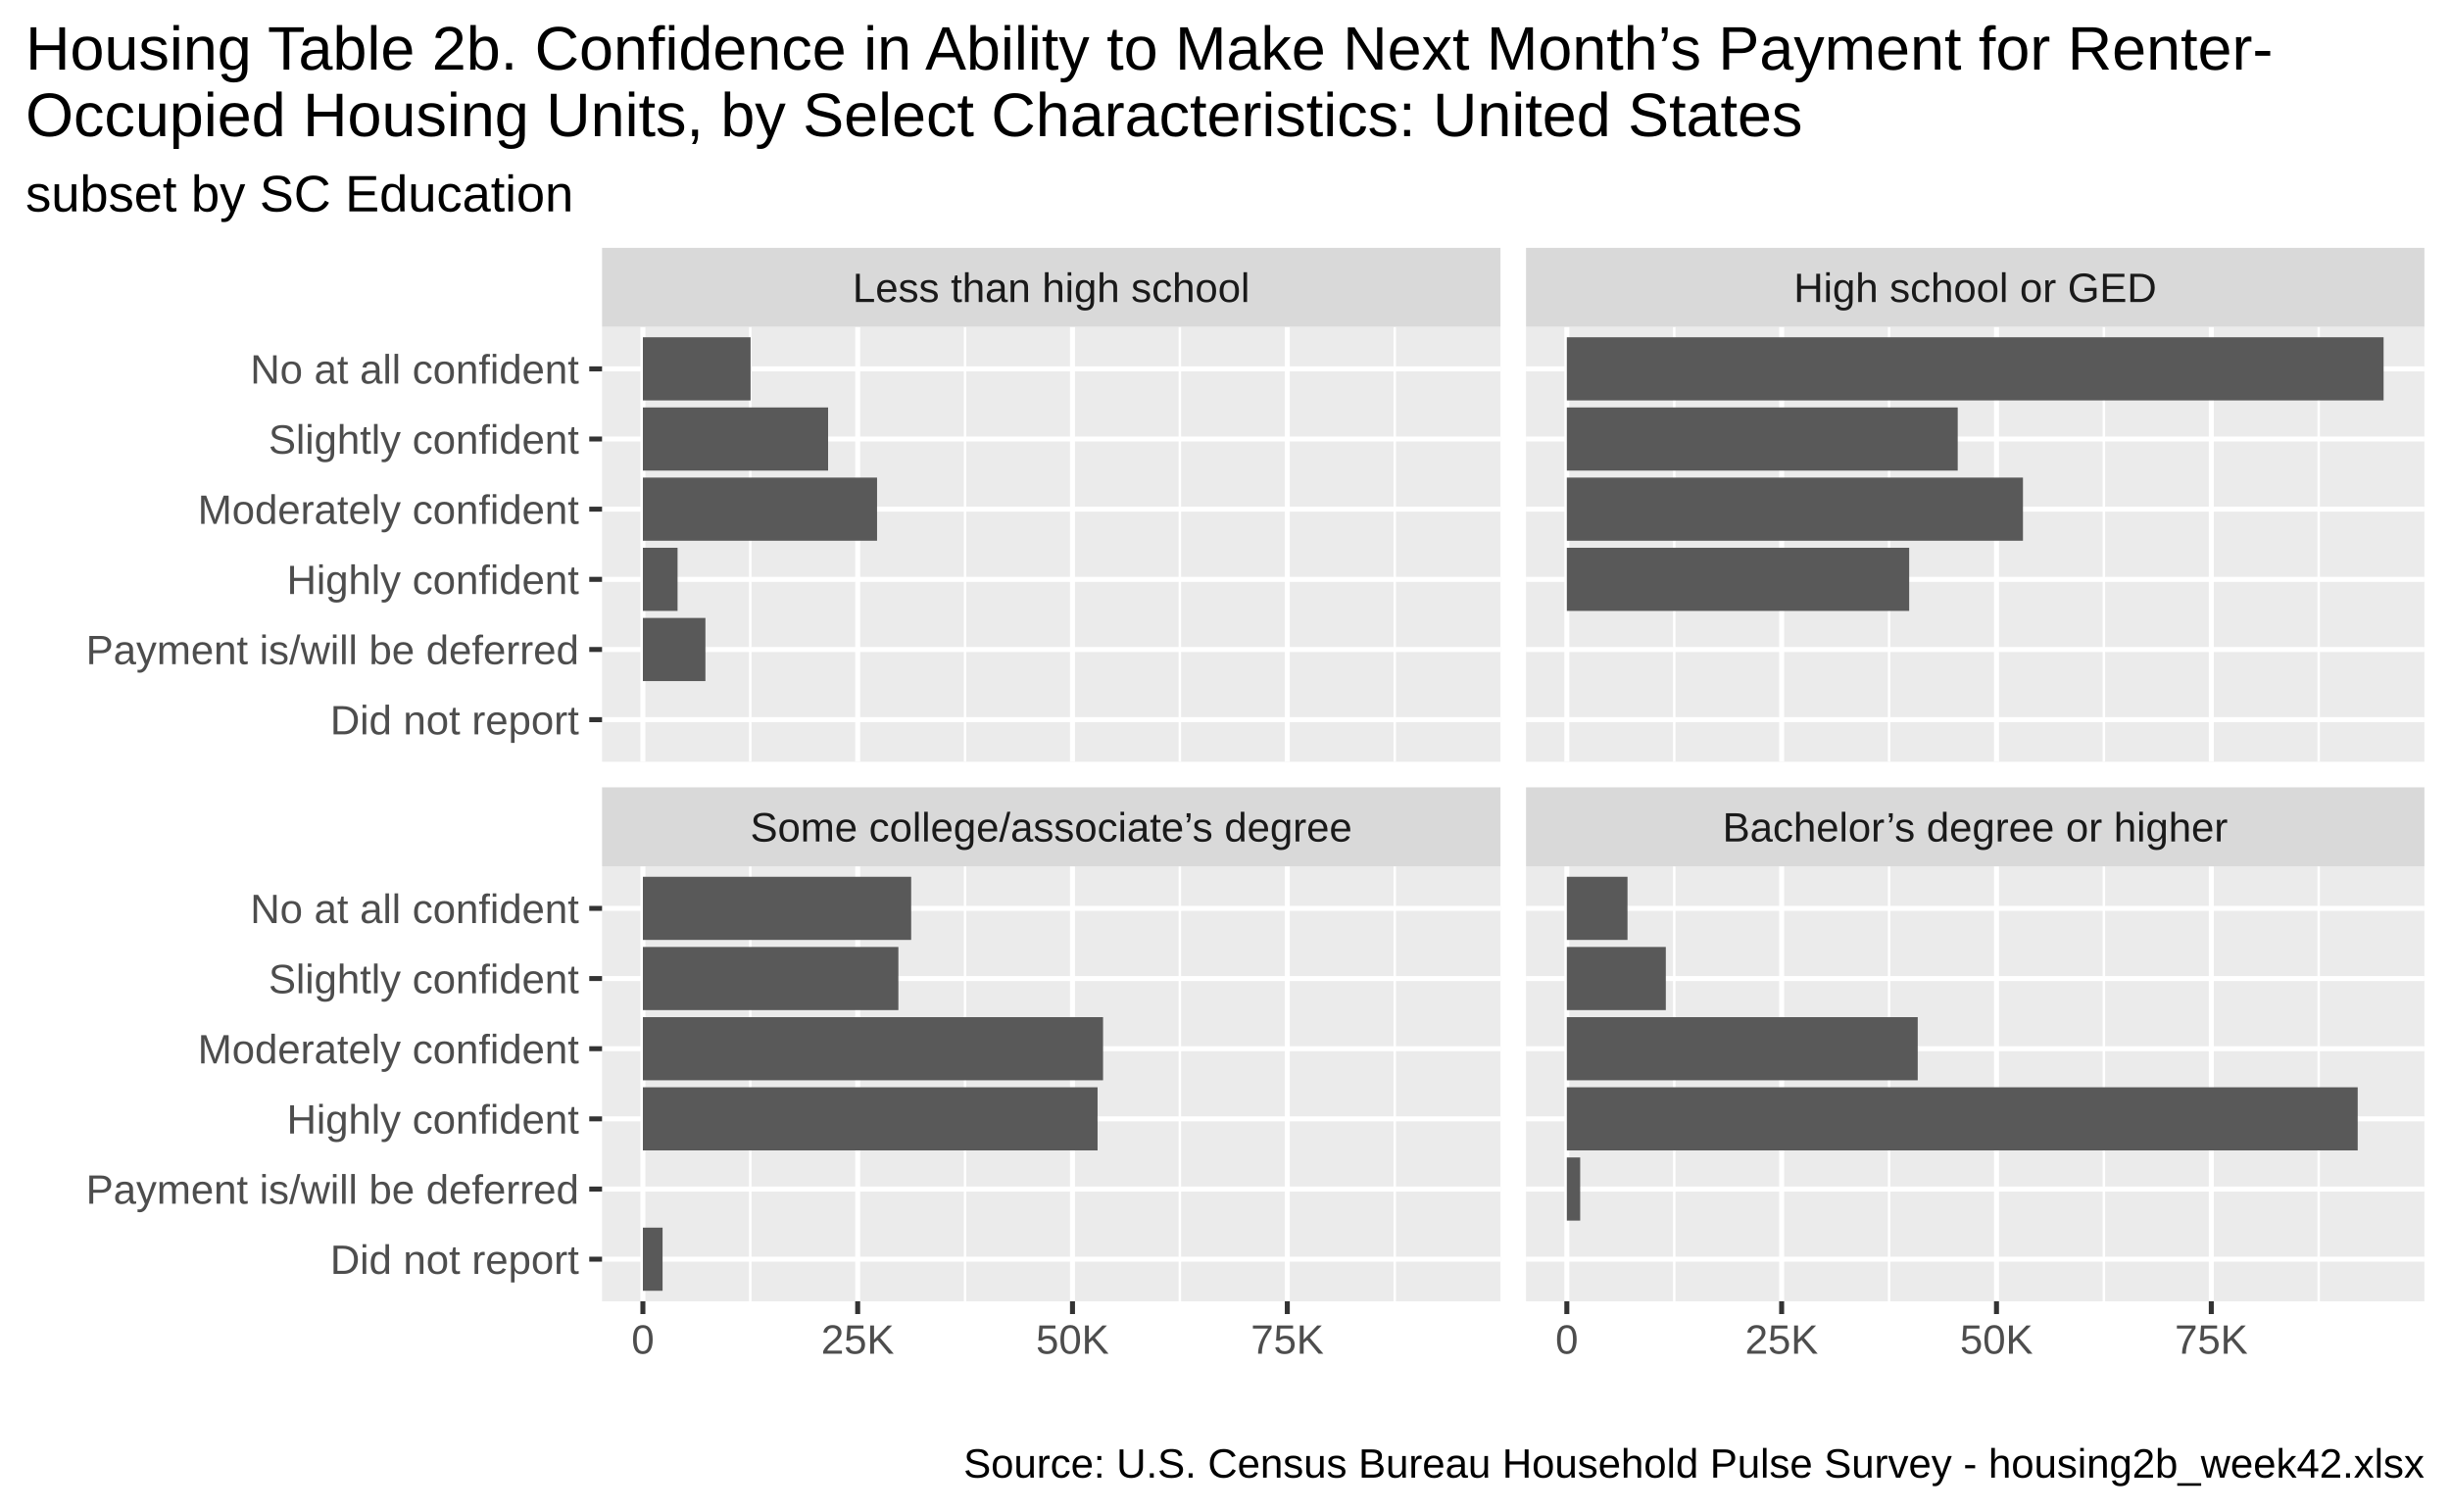
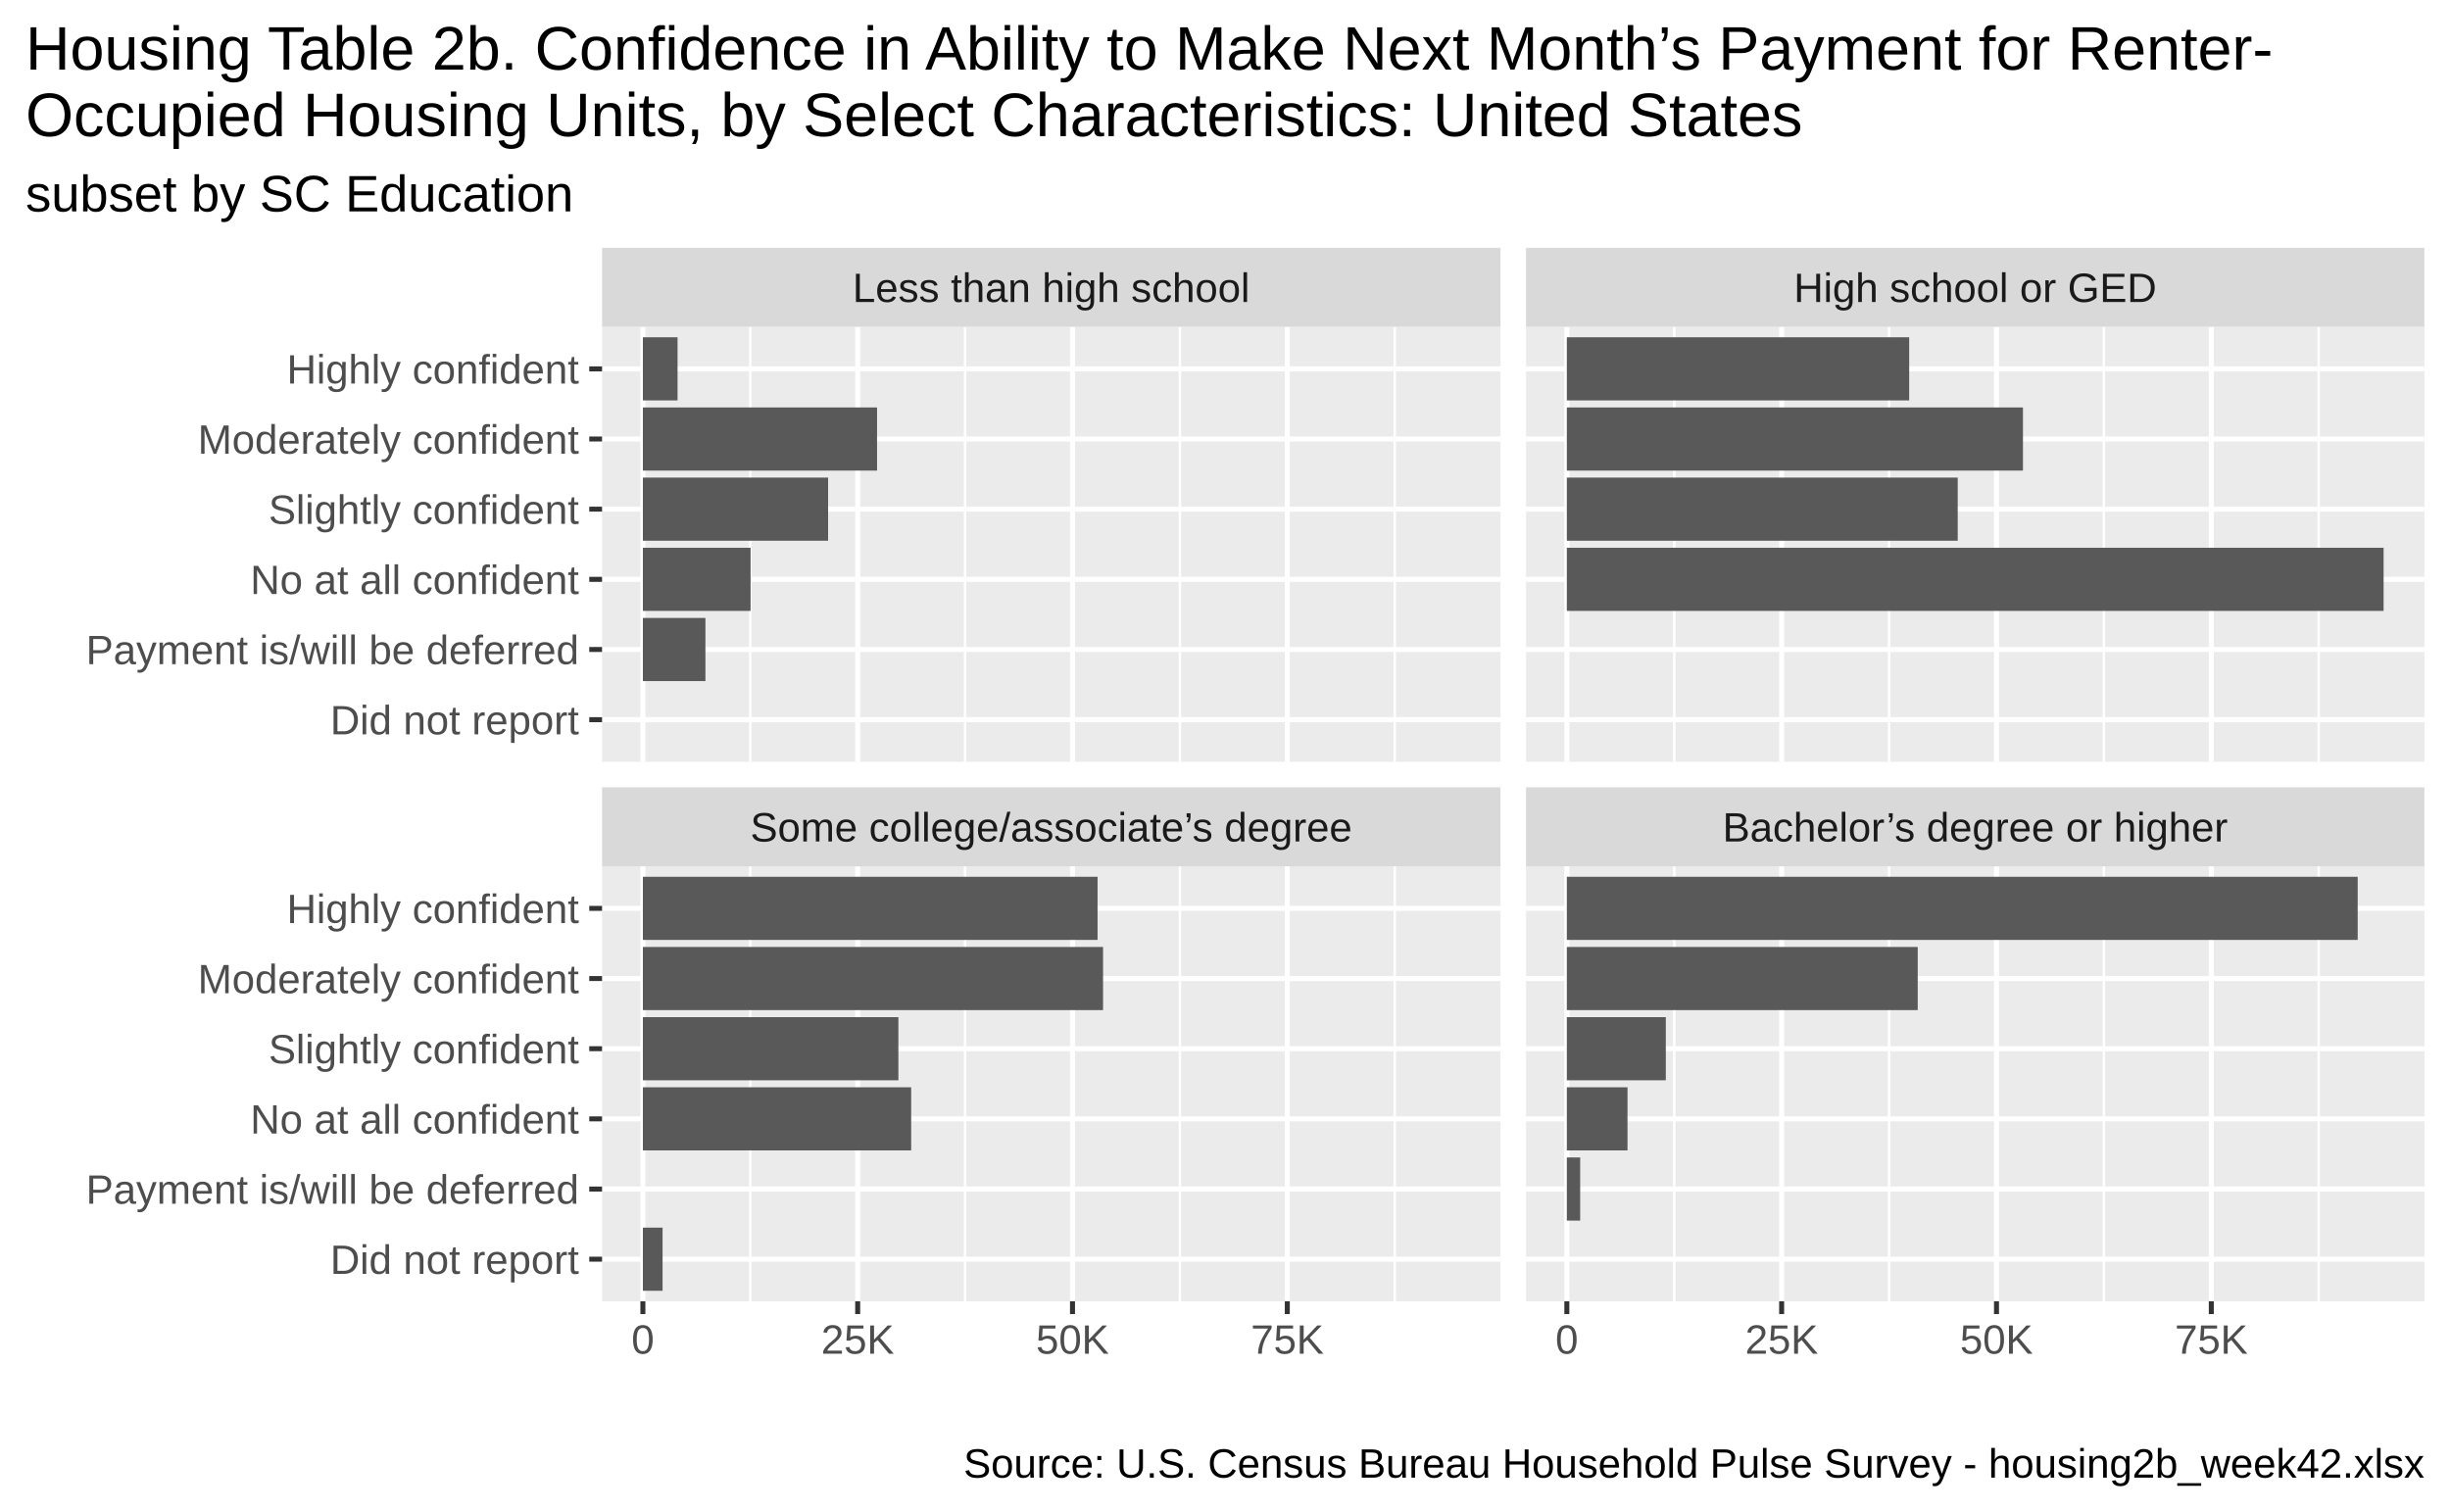
<svg xmlns="http://www.w3.org/2000/svg" class="svglite" width="525.00pt" height="324.00pt" viewBox="0 0 525.00 324.00">
  <defs>
    <style type="text/css">
    .svglite line, .svglite polyline, .svglite polygon, .svglite path, .svglite rect, .svglite circle {
      fill: none;
      stroke: #000000;
      stroke-linecap: round;
      stroke-linejoin: round;
      stroke-miterlimit: 10.00;
    }
    .svglite text {
      white-space: pre;
    }
  </style>
  </defs>
  <rect width="100%" height="100%" style="stroke: none; fill: #FFFFFF;" />
  <defs>
    <clipPath id="cpMC4wMHw1MjUuMDB8MC4wMHwzMjQuMDA=">
      <rect x="0.00" y="0.00" width="525.00" height="324.00" />
    </clipPath>
  </defs>
  <g clip-path="url(#cpMC4wMHw1MjUuMDB8MC4wMHwzMjQuMDA=)">
    <rect x="-0" y="0.00" width="525.00" height="324.00" style="stroke-width: 1.07; stroke: #FFFFFF; fill: #FFFFFF;" />
  </g>
  <defs>
    <clipPath id="cpMTI5LjAxfDMyMS41Mnw3MC4wM3wxNjMuMjU=">
      <rect x="129.01" y="70.03" width="192.52" height="93.23" />
    </clipPath>
  </defs>
  <g clip-path="url(#cpMTI5LjAxfDMyMS41Mnw3MC4wM3wxNjMuMjU=)">
    <rect x="129.01" y="70.03" width="192.52" height="93.23" style="stroke-width: 1.07; stroke: none; fill: #EBEBEB;" />
    <polyline points="160.77,163.25 160.77,70.03 " style="stroke-width: 0.53; stroke: #FFFFFF; stroke-linecap: butt;" />
    <polyline points="206.80,163.25 206.80,70.03 " style="stroke-width: 0.53; stroke: #FFFFFF; stroke-linecap: butt;" />
    <polyline points="252.83,163.25 252.83,70.03 " style="stroke-width: 0.53; stroke: #FFFFFF; stroke-linecap: butt;" />
    <polyline points="298.87,163.25 298.87,70.03 " style="stroke-width: 0.53; stroke: #FFFFFF; stroke-linecap: butt;" />
    <polyline points="129.01,154.23 321.52,154.23 " style="stroke-width: 1.07; stroke: #FFFFFF; stroke-linecap: butt;" />
    <polyline points="129.01,139.19 321.52,139.19 " style="stroke-width: 1.07; stroke: #FFFFFF; stroke-linecap: butt;" />
    <polyline points="129.01,124.16 321.52,124.16 " style="stroke-width: 1.07; stroke: #FFFFFF; stroke-linecap: butt;" />
    <polyline points="129.01,109.12 321.52,109.12 " style="stroke-width: 1.07; stroke: #FFFFFF; stroke-linecap: butt;" />
    <polyline points="129.01,94.08 321.52,94.08 " style="stroke-width: 1.07; stroke: #FFFFFF; stroke-linecap: butt;" />
    <polyline points="129.01,79.05 321.52,79.05 " style="stroke-width: 1.07; stroke: #FFFFFF; stroke-linecap: butt;" />
    <polyline points="137.76,163.25 137.76,70.03 " style="stroke-width: 1.07; stroke: #FFFFFF; stroke-linecap: butt;" />
    <polyline points="183.79,163.25 183.79,70.03 " style="stroke-width: 1.07; stroke: #FFFFFF; stroke-linecap: butt;" />
    <polyline points="229.82,163.25 229.82,70.03 " style="stroke-width: 1.07; stroke: #FFFFFF; stroke-linecap: butt;" />
    <polyline points="275.85,163.25 275.85,70.03 " style="stroke-width: 1.07; stroke: #FFFFFF; stroke-linecap: butt;" />
    <rect x="137.76" y="147.46" width="0.00" height="13.53" style="stroke-width: 1.07; stroke: none; stroke-linecap: square; stroke-linejoin: miter; fill: #595959;" />
-     <rect x="137.76" y="117.39" width="7.43" height="13.53" style="stroke-width: 1.07; stroke: none; stroke-linecap: square; stroke-linejoin: miter; fill: #595959;" />
-     <rect x="137.76" y="102.35" width="50.18" height="13.53" style="stroke-width: 1.07; stroke: none; stroke-linecap: square; stroke-linejoin: miter; fill: #595959;" />
-     <rect x="137.76" y="72.28" width="23.08" height="13.53" style="stroke-width: 1.07; stroke: none; stroke-linecap: square; stroke-linejoin: miter; fill: #595959;" />
+     <rect x="137.76" y="72.28" width="7.43" height="13.53" style="stroke-width: 1.07; stroke: none; stroke-linecap: square; stroke-linejoin: miter; fill: #595959;" />
+     <rect x="137.76" y="87.32" width="50.18" height="13.53" style="stroke-width: 1.07; stroke: none; stroke-linecap: square; stroke-linejoin: miter; fill: #595959;" />
+     <rect x="137.76" y="117.39" width="23.08" height="13.53" style="stroke-width: 1.07; stroke: none; stroke-linecap: square; stroke-linejoin: miter; fill: #595959;" />
    <rect x="137.76" y="132.43" width="13.40" height="13.53" style="stroke-width: 1.07; stroke: none; stroke-linecap: square; stroke-linejoin: miter; fill: #595959;" />
-     <rect x="137.76" y="87.32" width="39.69" height="13.53" style="stroke-width: 1.07; stroke: none; stroke-linecap: square; stroke-linejoin: miter; fill: #595959;" />
+     <rect x="137.76" y="102.35" width="39.69" height="13.53" style="stroke-width: 1.07; stroke: none; stroke-linecap: square; stroke-linejoin: miter; fill: #595959;" />
  </g>
  <g clip-path="url(#cpMC4wMHw1MjUuMDB8MC4wMHwzMjQuMDA=)">
</g>
  <defs>
    <clipPath id="cpMTI5LjAxfDMyMS41MnwxODUuNjV8Mjc4Ljg3">
      <rect x="129.01" y="185.65" width="192.52" height="93.23" />
    </clipPath>
  </defs>
  <g clip-path="url(#cpMTI5LjAxfDMyMS41MnwxODUuNjV8Mjc4Ljg3)">
    <rect x="129.01" y="185.65" width="192.52" height="93.23" style="stroke-width: 1.07; stroke: none; fill: #EBEBEB;" />
    <polyline points="160.77,278.87 160.77,185.65 " style="stroke-width: 0.53; stroke: #FFFFFF; stroke-linecap: butt;" />
    <polyline points="206.80,278.87 206.80,185.65 " style="stroke-width: 0.53; stroke: #FFFFFF; stroke-linecap: butt;" />
    <polyline points="252.83,278.87 252.83,185.65 " style="stroke-width: 0.53; stroke: #FFFFFF; stroke-linecap: butt;" />
    <polyline points="298.87,278.87 298.87,185.65 " style="stroke-width: 0.53; stroke: #FFFFFF; stroke-linecap: butt;" />
    <polyline points="129.01,269.85 321.52,269.85 " style="stroke-width: 1.07; stroke: #FFFFFF; stroke-linecap: butt;" />
    <polyline points="129.01,254.82 321.52,254.82 " style="stroke-width: 1.07; stroke: #FFFFFF; stroke-linecap: butt;" />
    <polyline points="129.01,239.78 321.52,239.78 " style="stroke-width: 1.07; stroke: #FFFFFF; stroke-linecap: butt;" />
    <polyline points="129.01,224.74 321.52,224.74 " style="stroke-width: 1.07; stroke: #FFFFFF; stroke-linecap: butt;" />
    <polyline points="129.01,209.71 321.52,209.71 " style="stroke-width: 1.07; stroke: #FFFFFF; stroke-linecap: butt;" />
    <polyline points="129.01,194.67 321.52,194.67 " style="stroke-width: 1.07; stroke: #FFFFFF; stroke-linecap: butt;" />
    <polyline points="137.76,278.87 137.76,185.65 " style="stroke-width: 1.07; stroke: #FFFFFF; stroke-linecap: butt;" />
    <polyline points="183.79,278.87 183.79,185.65 " style="stroke-width: 1.07; stroke: #FFFFFF; stroke-linecap: butt;" />
    <polyline points="229.82,278.87 229.82,185.65 " style="stroke-width: 1.07; stroke: #FFFFFF; stroke-linecap: butt;" />
    <polyline points="275.85,278.87 275.85,185.65 " style="stroke-width: 1.07; stroke: #FFFFFF; stroke-linecap: butt;" />
    <rect x="137.76" y="263.09" width="4.22" height="13.53" style="stroke-width: 1.07; stroke: none; stroke-linecap: square; stroke-linejoin: miter; fill: #595959;" />
-     <rect x="137.76" y="233.01" width="97.43" height="13.53" style="stroke-width: 1.07; stroke: none; stroke-linecap: square; stroke-linejoin: miter; fill: #595959;" />
-     <rect x="137.76" y="217.98" width="98.61" height="13.53" style="stroke-width: 1.07; stroke: none; stroke-linecap: square; stroke-linejoin: miter; fill: #595959;" />
-     <rect x="137.76" y="187.90" width="57.49" height="13.53" style="stroke-width: 1.07; stroke: none; stroke-linecap: square; stroke-linejoin: miter; fill: #595959;" />
+     <rect x="137.76" y="187.90" width="97.43" height="13.53" style="stroke-width: 1.07; stroke: none; stroke-linecap: square; stroke-linejoin: miter; fill: #595959;" />
+     <rect x="137.76" y="202.94" width="98.61" height="13.53" style="stroke-width: 1.07; stroke: none; stroke-linecap: square; stroke-linejoin: miter; fill: #595959;" />
+     <rect x="137.76" y="233.01" width="57.49" height="13.53" style="stroke-width: 1.07; stroke: none; stroke-linecap: square; stroke-linejoin: miter; fill: #595959;" />
    <rect x="137.76" y="248.05" width="0.00" height="13.53" style="stroke-width: 1.07; stroke: none; stroke-linecap: square; stroke-linejoin: miter; fill: #595959;" />
-     <rect x="137.76" y="202.94" width="54.75" height="13.53" style="stroke-width: 1.07; stroke: none; stroke-linecap: square; stroke-linejoin: miter; fill: #595959;" />
+     <rect x="137.76" y="217.98" width="54.75" height="13.53" style="stroke-width: 1.07; stroke: none; stroke-linecap: square; stroke-linejoin: miter; fill: #595959;" />
  </g>
  <g clip-path="url(#cpMC4wMHw1MjUuMDB8MC4wMHwzMjQuMDA=)">
</g>
  <defs>
    <clipPath id="cpMzI3LjAwfDUxOS41Mnw3MC4wM3wxNjMuMjU=">
      <rect x="327.00" y="70.03" width="192.52" height="93.23" />
    </clipPath>
  </defs>
  <g clip-path="url(#cpMzI3LjAwfDUxOS41Mnw3MC4wM3wxNjMuMjU=)">
    <rect x="327.00" y="70.03" width="192.52" height="93.23" style="stroke-width: 1.07; stroke: none; fill: #EBEBEB;" />
    <polyline points="358.77,163.25 358.77,70.03 " style="stroke-width: 0.53; stroke: #FFFFFF; stroke-linecap: butt;" />
    <polyline points="404.80,163.25 404.80,70.03 " style="stroke-width: 0.53; stroke: #FFFFFF; stroke-linecap: butt;" />
    <polyline points="450.83,163.25 450.83,70.03 " style="stroke-width: 0.53; stroke: #FFFFFF; stroke-linecap: butt;" />
    <polyline points="496.86,163.25 496.86,70.03 " style="stroke-width: 0.53; stroke: #FFFFFF; stroke-linecap: butt;" />
    <polyline points="327.00,154.23 519.52,154.23 " style="stroke-width: 1.07; stroke: #FFFFFF; stroke-linecap: butt;" />
    <polyline points="327.00,139.19 519.52,139.19 " style="stroke-width: 1.07; stroke: #FFFFFF; stroke-linecap: butt;" />
    <polyline points="327.00,124.16 519.52,124.16 " style="stroke-width: 1.07; stroke: #FFFFFF; stroke-linecap: butt;" />
    <polyline points="327.00,109.12 519.52,109.12 " style="stroke-width: 1.07; stroke: #FFFFFF; stroke-linecap: butt;" />
    <polyline points="327.00,94.08 519.52,94.08 " style="stroke-width: 1.07; stroke: #FFFFFF; stroke-linecap: butt;" />
    <polyline points="327.00,79.05 519.52,79.05 " style="stroke-width: 1.07; stroke: #FFFFFF; stroke-linecap: butt;" />
    <polyline points="335.75,163.25 335.75,70.03 " style="stroke-width: 1.07; stroke: #FFFFFF; stroke-linecap: butt;" />
    <polyline points="381.78,163.25 381.78,70.03 " style="stroke-width: 1.07; stroke: #FFFFFF; stroke-linecap: butt;" />
    <polyline points="427.82,163.25 427.82,70.03 " style="stroke-width: 1.07; stroke: #FFFFFF; stroke-linecap: butt;" />
    <polyline points="473.85,163.25 473.85,70.03 " style="stroke-width: 1.07; stroke: #FFFFFF; stroke-linecap: butt;" />
    <rect x="335.75" y="147.46" width="0.00" height="13.53" style="stroke-width: 1.07; stroke: none; stroke-linecap: square; stroke-linejoin: miter; fill: #595959;" />
-     <rect x="335.75" y="117.39" width="73.36" height="13.53" style="stroke-width: 1.07; stroke: none; stroke-linecap: square; stroke-linejoin: miter; fill: #595959;" />
-     <rect x="335.75" y="102.35" width="97.74" height="13.53" style="stroke-width: 1.07; stroke: none; stroke-linecap: square; stroke-linejoin: miter; fill: #595959;" />
-     <rect x="335.75" y="72.28" width="175.02" height="13.53" style="stroke-width: 1.07; stroke: none; stroke-linecap: square; stroke-linejoin: miter; fill: #595959;" />
+     <rect x="335.75" y="72.28" width="73.36" height="13.53" style="stroke-width: 1.07; stroke: none; stroke-linecap: square; stroke-linejoin: miter; fill: #595959;" />
+     <rect x="335.75" y="87.32" width="97.74" height="13.53" style="stroke-width: 1.07; stroke: none; stroke-linecap: square; stroke-linejoin: miter; fill: #595959;" />
+     <rect x="335.75" y="117.39" width="175.02" height="13.53" style="stroke-width: 1.07; stroke: none; stroke-linecap: square; stroke-linejoin: miter; fill: #595959;" />
    <rect x="335.75" y="132.43" width="0.00" height="13.53" style="stroke-width: 1.07; stroke: none; stroke-linecap: square; stroke-linejoin: miter; fill: #595959;" />
-     <rect x="335.75" y="87.32" width="83.76" height="13.53" style="stroke-width: 1.07; stroke: none; stroke-linecap: square; stroke-linejoin: miter; fill: #595959;" />
+     <rect x="335.75" y="102.35" width="83.76" height="13.53" style="stroke-width: 1.07; stroke: none; stroke-linecap: square; stroke-linejoin: miter; fill: #595959;" />
  </g>
  <g clip-path="url(#cpMC4wMHw1MjUuMDB8MC4wMHwzMjQuMDA=)">
</g>
  <defs>
    <clipPath id="cpMzI3LjAwfDUxOS41MnwxODUuNjV8Mjc4Ljg3">
      <rect x="327.00" y="185.65" width="192.52" height="93.23" />
    </clipPath>
  </defs>
  <g clip-path="url(#cpMzI3LjAwfDUxOS41MnwxODUuNjV8Mjc4Ljg3)">
    <rect x="327.00" y="185.65" width="192.52" height="93.23" style="stroke-width: 1.07; stroke: none; fill: #EBEBEB;" />
    <polyline points="358.77,278.87 358.77,185.65 " style="stroke-width: 0.53; stroke: #FFFFFF; stroke-linecap: butt;" />
    <polyline points="404.80,278.87 404.80,185.65 " style="stroke-width: 0.53; stroke: #FFFFFF; stroke-linecap: butt;" />
    <polyline points="450.83,278.87 450.83,185.65 " style="stroke-width: 0.53; stroke: #FFFFFF; stroke-linecap: butt;" />
    <polyline points="496.86,278.87 496.86,185.65 " style="stroke-width: 0.53; stroke: #FFFFFF; stroke-linecap: butt;" />
    <polyline points="327.00,269.85 519.52,269.85 " style="stroke-width: 1.07; stroke: #FFFFFF; stroke-linecap: butt;" />
    <polyline points="327.00,254.82 519.52,254.82 " style="stroke-width: 1.07; stroke: #FFFFFF; stroke-linecap: butt;" />
    <polyline points="327.00,239.78 519.52,239.78 " style="stroke-width: 1.07; stroke: #FFFFFF; stroke-linecap: butt;" />
    <polyline points="327.00,224.74 519.52,224.74 " style="stroke-width: 1.07; stroke: #FFFFFF; stroke-linecap: butt;" />
    <polyline points="327.00,209.71 519.52,209.71 " style="stroke-width: 1.07; stroke: #FFFFFF; stroke-linecap: butt;" />
    <polyline points="327.00,194.67 519.52,194.67 " style="stroke-width: 1.07; stroke: #FFFFFF; stroke-linecap: butt;" />
    <polyline points="335.75,278.87 335.75,185.65 " style="stroke-width: 1.07; stroke: #FFFFFF; stroke-linecap: butt;" />
    <polyline points="381.78,278.87 381.78,185.65 " style="stroke-width: 1.07; stroke: #FFFFFF; stroke-linecap: butt;" />
    <polyline points="427.82,278.87 427.82,185.65 " style="stroke-width: 1.07; stroke: #FFFFFF; stroke-linecap: butt;" />
    <polyline points="473.85,278.87 473.85,185.65 " style="stroke-width: 1.07; stroke: #FFFFFF; stroke-linecap: butt;" />
    <rect x="335.75" y="263.09" width="0.00" height="13.53" style="stroke-width: 1.07; stroke: none; stroke-linecap: square; stroke-linejoin: miter; fill: #595959;" />
-     <rect x="335.75" y="233.01" width="169.47" height="13.53" style="stroke-width: 1.07; stroke: none; stroke-linecap: square; stroke-linejoin: miter; fill: #595959;" />
-     <rect x="335.75" y="217.98" width="75.19" height="13.53" style="stroke-width: 1.07; stroke: none; stroke-linecap: square; stroke-linejoin: miter; fill: #595959;" />
-     <rect x="335.75" y="187.90" width="13.00" height="13.53" style="stroke-width: 1.07; stroke: none; stroke-linecap: square; stroke-linejoin: miter; fill: #595959;" />
+     <rect x="335.75" y="187.90" width="169.47" height="13.53" style="stroke-width: 1.07; stroke: none; stroke-linecap: square; stroke-linejoin: miter; fill: #595959;" />
+     <rect x="335.75" y="202.94" width="75.19" height="13.53" style="stroke-width: 1.07; stroke: none; stroke-linecap: square; stroke-linejoin: miter; fill: #595959;" />
+     <rect x="335.75" y="233.01" width="13.00" height="13.53" style="stroke-width: 1.07; stroke: none; stroke-linecap: square; stroke-linejoin: miter; fill: #595959;" />
    <rect x="335.75" y="248.05" width="2.86" height="13.53" style="stroke-width: 1.07; stroke: none; stroke-linecap: square; stroke-linejoin: miter; fill: #595959;" />
-     <rect x="335.75" y="202.94" width="21.21" height="13.53" style="stroke-width: 1.07; stroke: none; stroke-linecap: square; stroke-linejoin: miter; fill: #595959;" />
+     <rect x="335.75" y="217.98" width="21.21" height="13.53" style="stroke-width: 1.07; stroke: none; stroke-linecap: square; stroke-linejoin: miter; fill: #595959;" />
  </g>
  <g clip-path="url(#cpMC4wMHw1MjUuMDB8MC4wMHwzMjQuMDA=)">
</g>
  <defs>
    <clipPath id="cpMTI5LjAxfDMyMS41MnwxNjguNzN8MTg1LjY1">
      <rect x="129.01" y="168.73" width="192.52" height="16.92" />
    </clipPath>
  </defs>
  <g clip-path="url(#cpMTI5LjAxfDMyMS41MnwxNjguNzN8MTg1LjY1)">
    <rect x="129.01" y="168.73" width="192.52" height="16.92" style="stroke-width: 1.07; stroke: none; fill: #D9D9D9;" />
    <text x="225.26" y="180.34" text-anchor="middle" style="font-size: 8.80px;fill: #1A1A1A; font-family: &quot;Arial&quot;;" textLength="129.00px" lengthAdjust="spacingAndGlyphs">Some college/associate’s degree</text>
  </g>
  <g clip-path="url(#cpMC4wMHw1MjUuMDB8MC4wMHwzMjQuMDA=)">
</g>
  <defs>
    <clipPath id="cpMzI3LjAwfDUxOS41MnwxNjguNzN8MTg1LjY1">
      <rect x="327.00" y="168.73" width="192.52" height="16.92" />
    </clipPath>
  </defs>
  <g clip-path="url(#cpMzI3LjAwfDUxOS41MnwxNjguNzN8MTg1LjY1)">
    <rect x="327.00" y="168.73" width="192.52" height="16.92" style="stroke-width: 1.07; stroke: none; fill: #D9D9D9;" />
    <text x="423.26" y="180.34" text-anchor="middle" style="font-size: 8.80px;fill: #1A1A1A; font-family: &quot;Arial&quot;;" textLength="108.30px" lengthAdjust="spacingAndGlyphs">Bachelor’s degree or higher</text>
  </g>
  <g clip-path="url(#cpMC4wMHw1MjUuMDB8MC4wMHwzMjQuMDA=)">
</g>
  <defs>
    <clipPath id="cpMTI5LjAxfDMyMS41Mnw1My4xMXw3MC4wMw==">
      <rect x="129.01" y="53.11" width="192.52" height="16.92" />
    </clipPath>
  </defs>
  <g clip-path="url(#cpMTI5LjAxfDMyMS41Mnw1My4xMXw3MC4wMw==)">
    <rect x="129.01" y="53.11" width="192.52" height="16.92" style="stroke-width: 1.07; stroke: none; fill: #D9D9D9;" />
    <text x="225.26" y="64.72" text-anchor="middle" style="font-size: 8.80px;fill: #1A1A1A; font-family: &quot;Arial&quot;;" textLength="85.15px" lengthAdjust="spacingAndGlyphs">Less than high school</text>
  </g>
  <g clip-path="url(#cpMC4wMHw1MjUuMDB8MC4wMHwzMjQuMDA=)">
</g>
  <defs>
    <clipPath id="cpMzI3LjAwfDUxOS41Mnw1My4xMXw3MC4wMw==">
      <rect x="327.00" y="53.11" width="192.52" height="16.92" />
    </clipPath>
  </defs>
  <g clip-path="url(#cpMzI3LjAwfDUxOS41Mnw1My4xMXw3MC4wMw==)">
    <rect x="327.00" y="53.11" width="192.52" height="16.92" style="stroke-width: 1.07; stroke: none; fill: #D9D9D9;" />
    <text x="423.26" y="64.72" text-anchor="middle" style="font-size: 8.80px;fill: #1A1A1A; font-family: &quot;Arial&quot;;" textLength="77.77px" lengthAdjust="spacingAndGlyphs">High school or GED</text>
  </g>
  <g clip-path="url(#cpMC4wMHw1MjUuMDB8MC4wMHwzMjQuMDA=)">
    <polyline points="137.76,281.61 137.76,278.87 " style="stroke-width: 1.07; stroke: #333333; stroke-linecap: butt;" />
    <polyline points="183.79,281.61 183.79,278.87 " style="stroke-width: 1.07; stroke: #333333; stroke-linecap: butt;" />
    <polyline points="229.82,281.61 229.82,278.87 " style="stroke-width: 1.07; stroke: #333333; stroke-linecap: butt;" />
    <polyline points="275.85,281.61 275.85,278.87 " style="stroke-width: 1.07; stroke: #333333; stroke-linecap: butt;" />
    <text x="137.76" y="290.11" text-anchor="middle" style="font-size: 8.80px;fill: #4D4D4D; font-family: &quot;Arial&quot;;" textLength="4.90px" lengthAdjust="spacingAndGlyphs">0</text>
    <text x="183.79" y="290.11" text-anchor="middle" style="font-size: 8.80px;fill: #4D4D4D; font-family: &quot;Arial&quot;;" textLength="15.66px" lengthAdjust="spacingAndGlyphs">25K</text>
    <text x="229.82" y="290.11" text-anchor="middle" style="font-size: 8.80px;fill: #4D4D4D; font-family: &quot;Arial&quot;;" textLength="15.66px" lengthAdjust="spacingAndGlyphs">50K</text>
    <text x="275.85" y="290.11" text-anchor="middle" style="font-size: 8.80px;fill: #4D4D4D; font-family: &quot;Arial&quot;;" textLength="15.66px" lengthAdjust="spacingAndGlyphs">75K</text>
    <polyline points="335.75,281.61 335.75,278.87 " style="stroke-width: 1.07; stroke: #333333; stroke-linecap: butt;" />
    <polyline points="381.78,281.61 381.78,278.87 " style="stroke-width: 1.07; stroke: #333333; stroke-linecap: butt;" />
    <polyline points="427.82,281.61 427.82,278.87 " style="stroke-width: 1.07; stroke: #333333; stroke-linecap: butt;" />
    <polyline points="473.85,281.61 473.85,278.87 " style="stroke-width: 1.07; stroke: #333333; stroke-linecap: butt;" />
    <text x="335.75" y="290.11" text-anchor="middle" style="font-size: 8.80px;fill: #4D4D4D; font-family: &quot;Arial&quot;;" textLength="4.90px" lengthAdjust="spacingAndGlyphs">0</text>
    <text x="381.78" y="290.11" text-anchor="middle" style="font-size: 8.80px;fill: #4D4D4D; font-family: &quot;Arial&quot;;" textLength="15.66px" lengthAdjust="spacingAndGlyphs">25K</text>
    <text x="427.82" y="290.11" text-anchor="middle" style="font-size: 8.80px;fill: #4D4D4D; font-family: &quot;Arial&quot;;" textLength="15.66px" lengthAdjust="spacingAndGlyphs">50K</text>
    <text x="473.85" y="290.11" text-anchor="middle" style="font-size: 8.80px;fill: #4D4D4D; font-family: &quot;Arial&quot;;" textLength="15.66px" lengthAdjust="spacingAndGlyphs">75K</text>
    <text x="124.07" y="157.38" text-anchor="end" style="font-size: 8.80px;fill: #4D4D4D; font-family: &quot;Arial&quot;;" textLength="53.33px" lengthAdjust="spacingAndGlyphs">Did not report</text>
    <text x="124.07" y="142.34" text-anchor="end" style="font-size: 8.80px;fill: #4D4D4D; font-family: &quot;Arial&quot;;" textLength="105.66px" lengthAdjust="spacingAndGlyphs">Payment is/will be deferred</text>
-     <text x="124.07" y="127.31" text-anchor="end" style="font-size: 8.80px;fill: #4D4D4D; font-family: &quot;Arial&quot;;" textLength="62.62px" lengthAdjust="spacingAndGlyphs">Highly confident</text>
-     <text x="124.07" y="112.27" text-anchor="end" style="font-size: 8.80px;fill: #4D4D4D; font-family: &quot;Arial&quot;;" textLength="81.71px" lengthAdjust="spacingAndGlyphs">Moderately confident</text>
-     <text x="124.07" y="97.23" text-anchor="end" style="font-size: 8.80px;fill: #4D4D4D; font-family: &quot;Arial&quot;;" textLength="66.54px" lengthAdjust="spacingAndGlyphs">Slightly confident</text>
-     <text x="124.07" y="82.20" text-anchor="end" style="font-size: 8.80px;fill: #4D4D4D; font-family: &quot;Arial&quot;;" textLength="70.46px" lengthAdjust="spacingAndGlyphs">No at all confident</text>
+     <text x="124.07" y="127.31" text-anchor="end" style="font-size: 8.80px;fill: #4D4D4D; font-family: &quot;Arial&quot;;" textLength="70.46px" lengthAdjust="spacingAndGlyphs">No at all confident</text>
+     <text x="124.07" y="112.27" text-anchor="end" style="font-size: 8.80px;fill: #4D4D4D; font-family: &quot;Arial&quot;;" textLength="66.54px" lengthAdjust="spacingAndGlyphs">Slightly confident</text>
+     <text x="124.07" y="97.23" text-anchor="end" style="font-size: 8.80px;fill: #4D4D4D; font-family: &quot;Arial&quot;;" textLength="81.71px" lengthAdjust="spacingAndGlyphs">Moderately confident</text>
+     <text x="124.07" y="82.20" text-anchor="end" style="font-size: 8.80px;fill: #4D4D4D; font-family: &quot;Arial&quot;;" textLength="62.62px" lengthAdjust="spacingAndGlyphs">Highly confident</text>
    <polyline points="126.27,154.23 129.01,154.23 " style="stroke-width: 1.07; stroke: #333333; stroke-linecap: butt;" />
    <polyline points="126.27,139.19 129.01,139.19 " style="stroke-width: 1.07; stroke: #333333; stroke-linecap: butt;" />
    <polyline points="126.27,124.16 129.01,124.16 " style="stroke-width: 1.07; stroke: #333333; stroke-linecap: butt;" />
    <polyline points="126.27,109.12 129.01,109.12 " style="stroke-width: 1.07; stroke: #333333; stroke-linecap: butt;" />
    <polyline points="126.27,94.08 129.01,94.08 " style="stroke-width: 1.07; stroke: #333333; stroke-linecap: butt;" />
    <polyline points="126.27,79.05 129.01,79.05 " style="stroke-width: 1.07; stroke: #333333; stroke-linecap: butt;" />
    <text x="124.07" y="273.00" text-anchor="end" style="font-size: 8.80px;fill: #4D4D4D; font-family: &quot;Arial&quot;;" textLength="53.33px" lengthAdjust="spacingAndGlyphs">Did not report</text>
    <text x="124.07" y="257.97" text-anchor="end" style="font-size: 8.80px;fill: #4D4D4D; font-family: &quot;Arial&quot;;" textLength="105.66px" lengthAdjust="spacingAndGlyphs">Payment is/will be deferred</text>
-     <text x="124.07" y="242.93" text-anchor="end" style="font-size: 8.80px;fill: #4D4D4D; font-family: &quot;Arial&quot;;" textLength="62.62px" lengthAdjust="spacingAndGlyphs">Highly confident</text>
-     <text x="124.07" y="227.89" text-anchor="end" style="font-size: 8.80px;fill: #4D4D4D; font-family: &quot;Arial&quot;;" textLength="81.71px" lengthAdjust="spacingAndGlyphs">Moderately confident</text>
-     <text x="124.07" y="212.86" text-anchor="end" style="font-size: 8.80px;fill: #4D4D4D; font-family: &quot;Arial&quot;;" textLength="66.54px" lengthAdjust="spacingAndGlyphs">Slightly confident</text>
-     <text x="124.07" y="197.82" text-anchor="end" style="font-size: 8.80px;fill: #4D4D4D; font-family: &quot;Arial&quot;;" textLength="70.46px" lengthAdjust="spacingAndGlyphs">No at all confident</text>
+     <text x="124.07" y="242.93" text-anchor="end" style="font-size: 8.80px;fill: #4D4D4D; font-family: &quot;Arial&quot;;" textLength="70.46px" lengthAdjust="spacingAndGlyphs">No at all confident</text>
+     <text x="124.07" y="227.89" text-anchor="end" style="font-size: 8.80px;fill: #4D4D4D; font-family: &quot;Arial&quot;;" textLength="66.54px" lengthAdjust="spacingAndGlyphs">Slightly confident</text>
+     <text x="124.07" y="212.86" text-anchor="end" style="font-size: 8.80px;fill: #4D4D4D; font-family: &quot;Arial&quot;;" textLength="81.71px" lengthAdjust="spacingAndGlyphs">Moderately confident</text>
+     <text x="124.07" y="197.82" text-anchor="end" style="font-size: 8.80px;fill: #4D4D4D; font-family: &quot;Arial&quot;;" textLength="62.62px" lengthAdjust="spacingAndGlyphs">Highly confident</text>
    <polyline points="126.27,269.85 129.01,269.85 " style="stroke-width: 1.07; stroke: #333333; stroke-linecap: butt;" />
    <polyline points="126.27,254.82 129.01,254.82 " style="stroke-width: 1.07; stroke: #333333; stroke-linecap: butt;" />
    <polyline points="126.27,239.78 129.01,239.78 " style="stroke-width: 1.07; stroke: #333333; stroke-linecap: butt;" />
    <polyline points="126.27,224.74 129.01,224.74 " style="stroke-width: 1.07; stroke: #333333; stroke-linecap: butt;" />
    <polyline points="126.27,209.71 129.01,209.71 " style="stroke-width: 1.07; stroke: #333333; stroke-linecap: butt;" />
    <polyline points="126.27,194.67 129.01,194.67 " style="stroke-width: 1.07; stroke: #333333; stroke-linecap: butt;" />
    <text x="5.48" y="45.31" style="font-size: 11.00px; font-family: &quot;Arial&quot;;" textLength="117.44px" lengthAdjust="spacingAndGlyphs">subset by SC Education</text>
    <text x="5.48" y="14.93" style="font-size: 13.20px; font-family: &quot;Arial&quot;;" textLength="481.24px" lengthAdjust="spacingAndGlyphs">Housing Table 2b. Confidence in Ability to Make Next Month’s Payment for Renter-</text>
    <text x="5.48" y="29.18" style="font-size: 13.20px; font-family: &quot;Arial&quot;;" textLength="380.51px" lengthAdjust="spacingAndGlyphs">Occupied Housing Units, by Select Characteristics: United States</text>
    <text x="519.52" y="316.67" text-anchor="end" style="font-size: 8.80px; font-family: &quot;Arial&quot;;" textLength="313.11px" lengthAdjust="spacingAndGlyphs">Source: U.S. Census Bureau Household Pulse Survey - housing2b_week42.xlsx</text>
  </g>
</svg>
